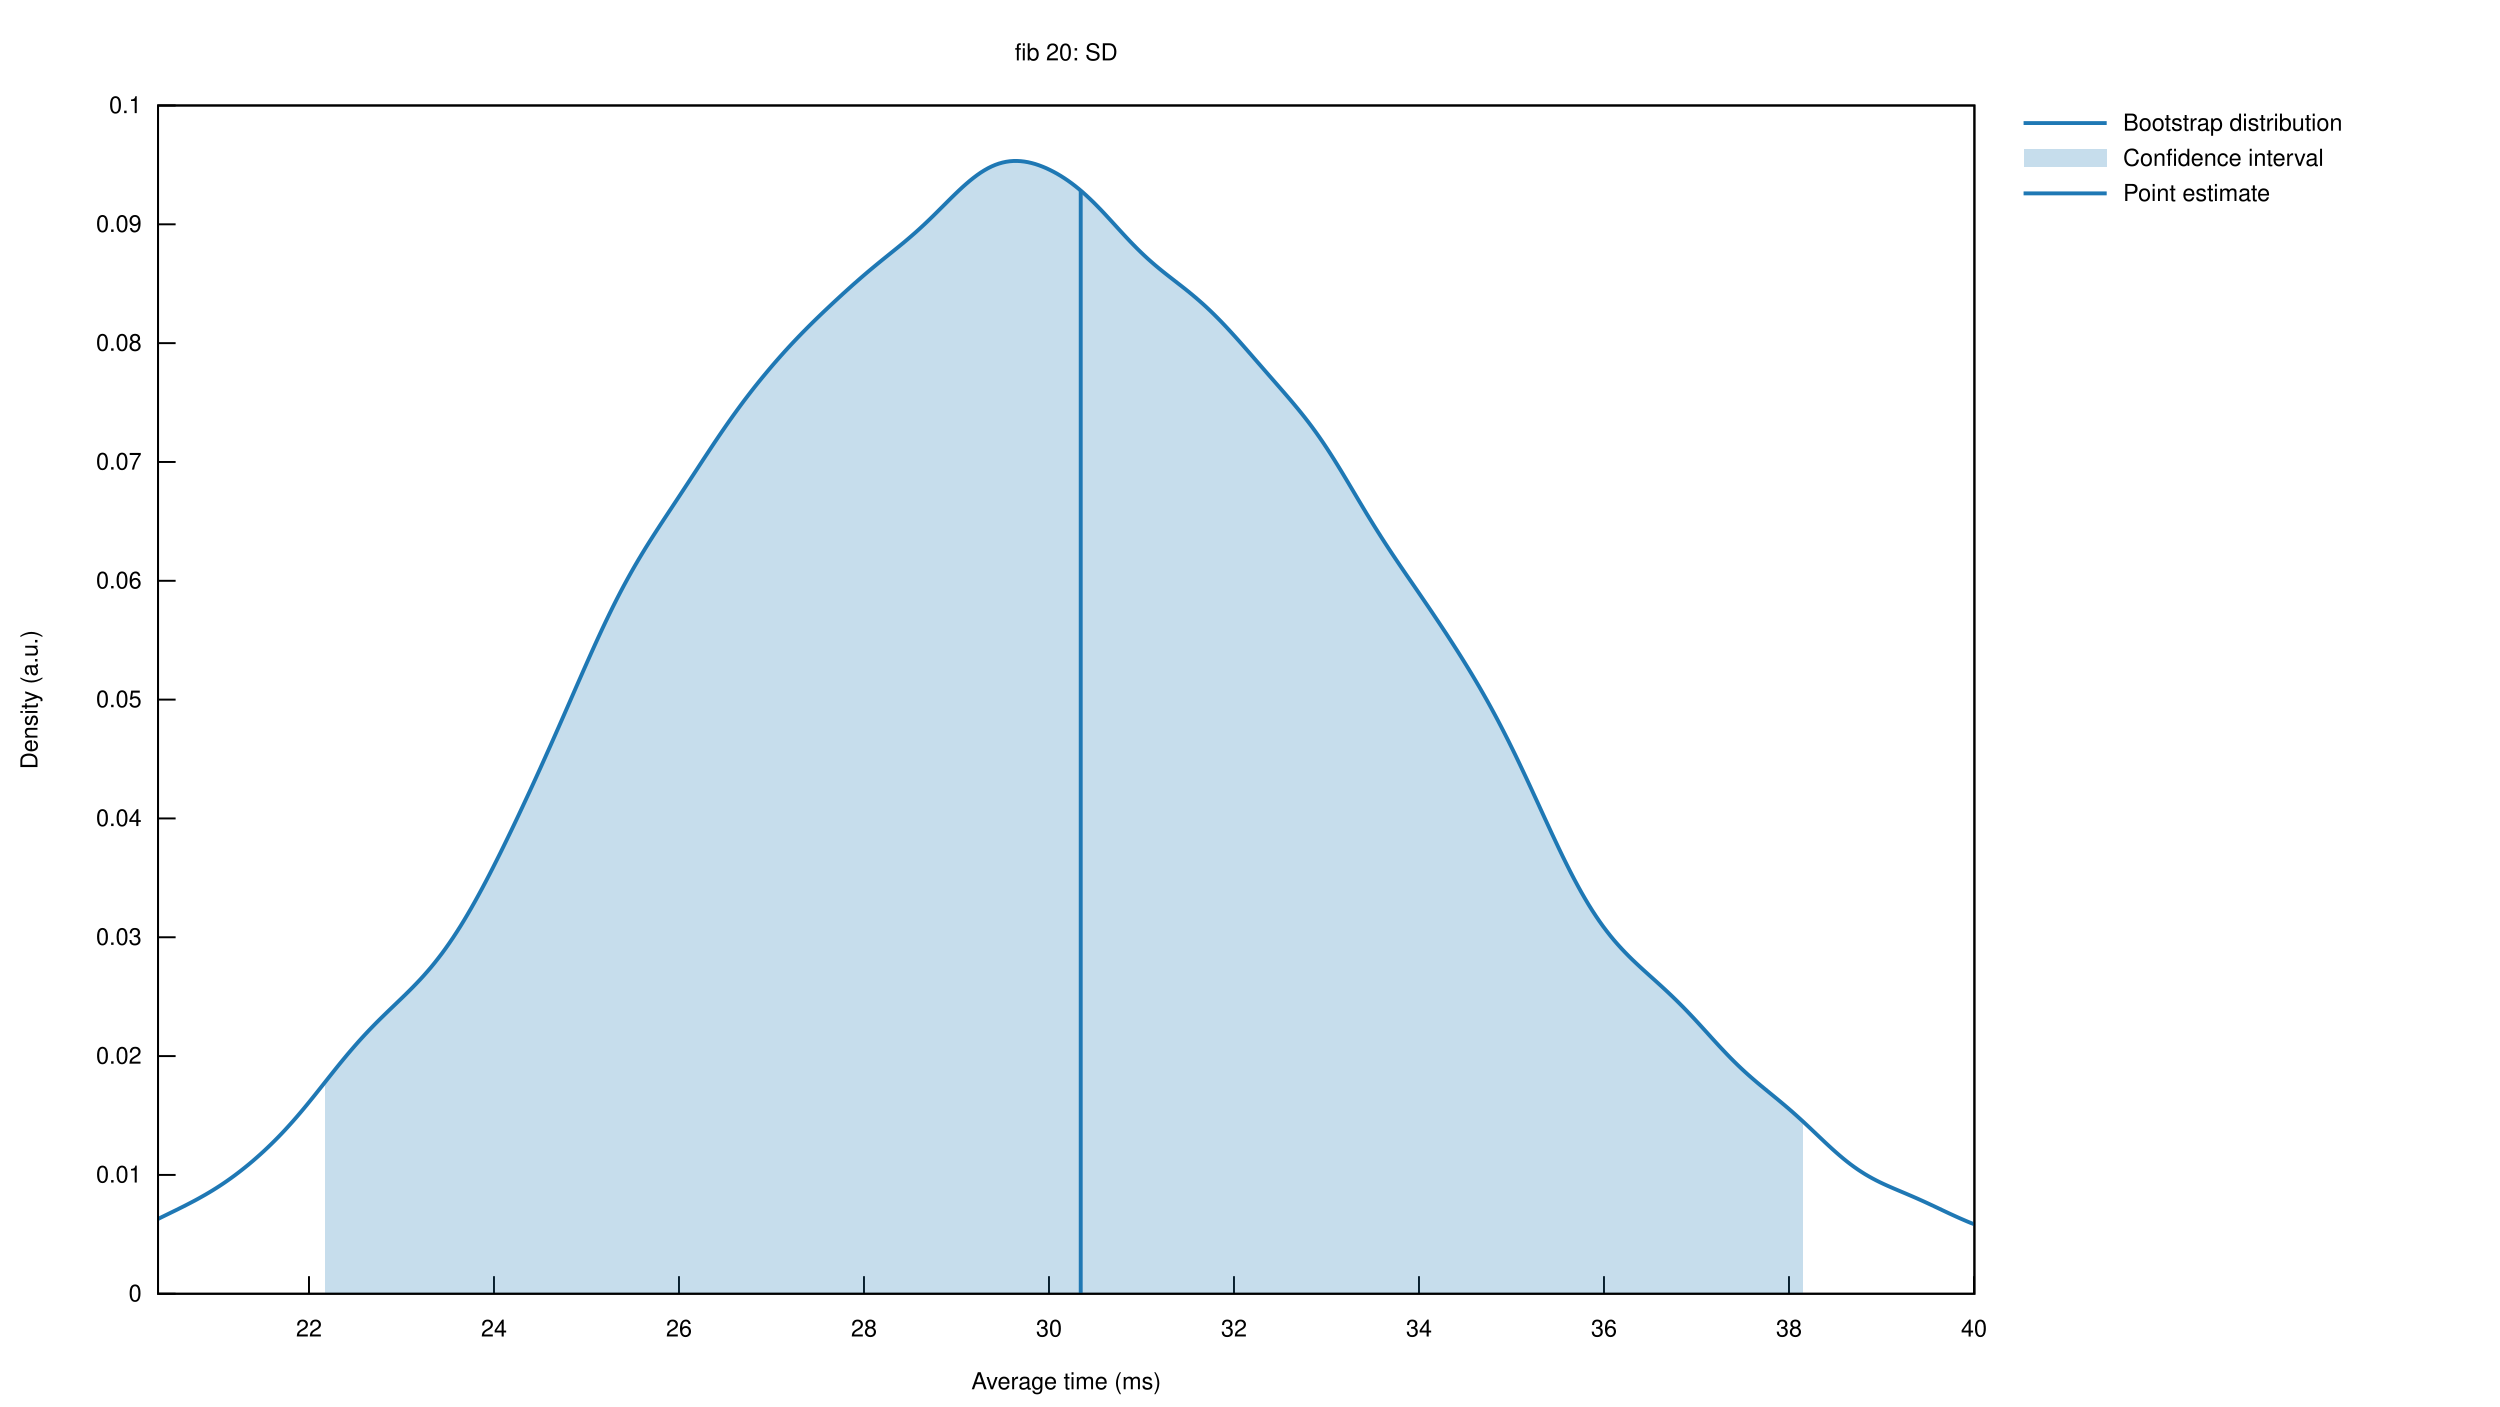
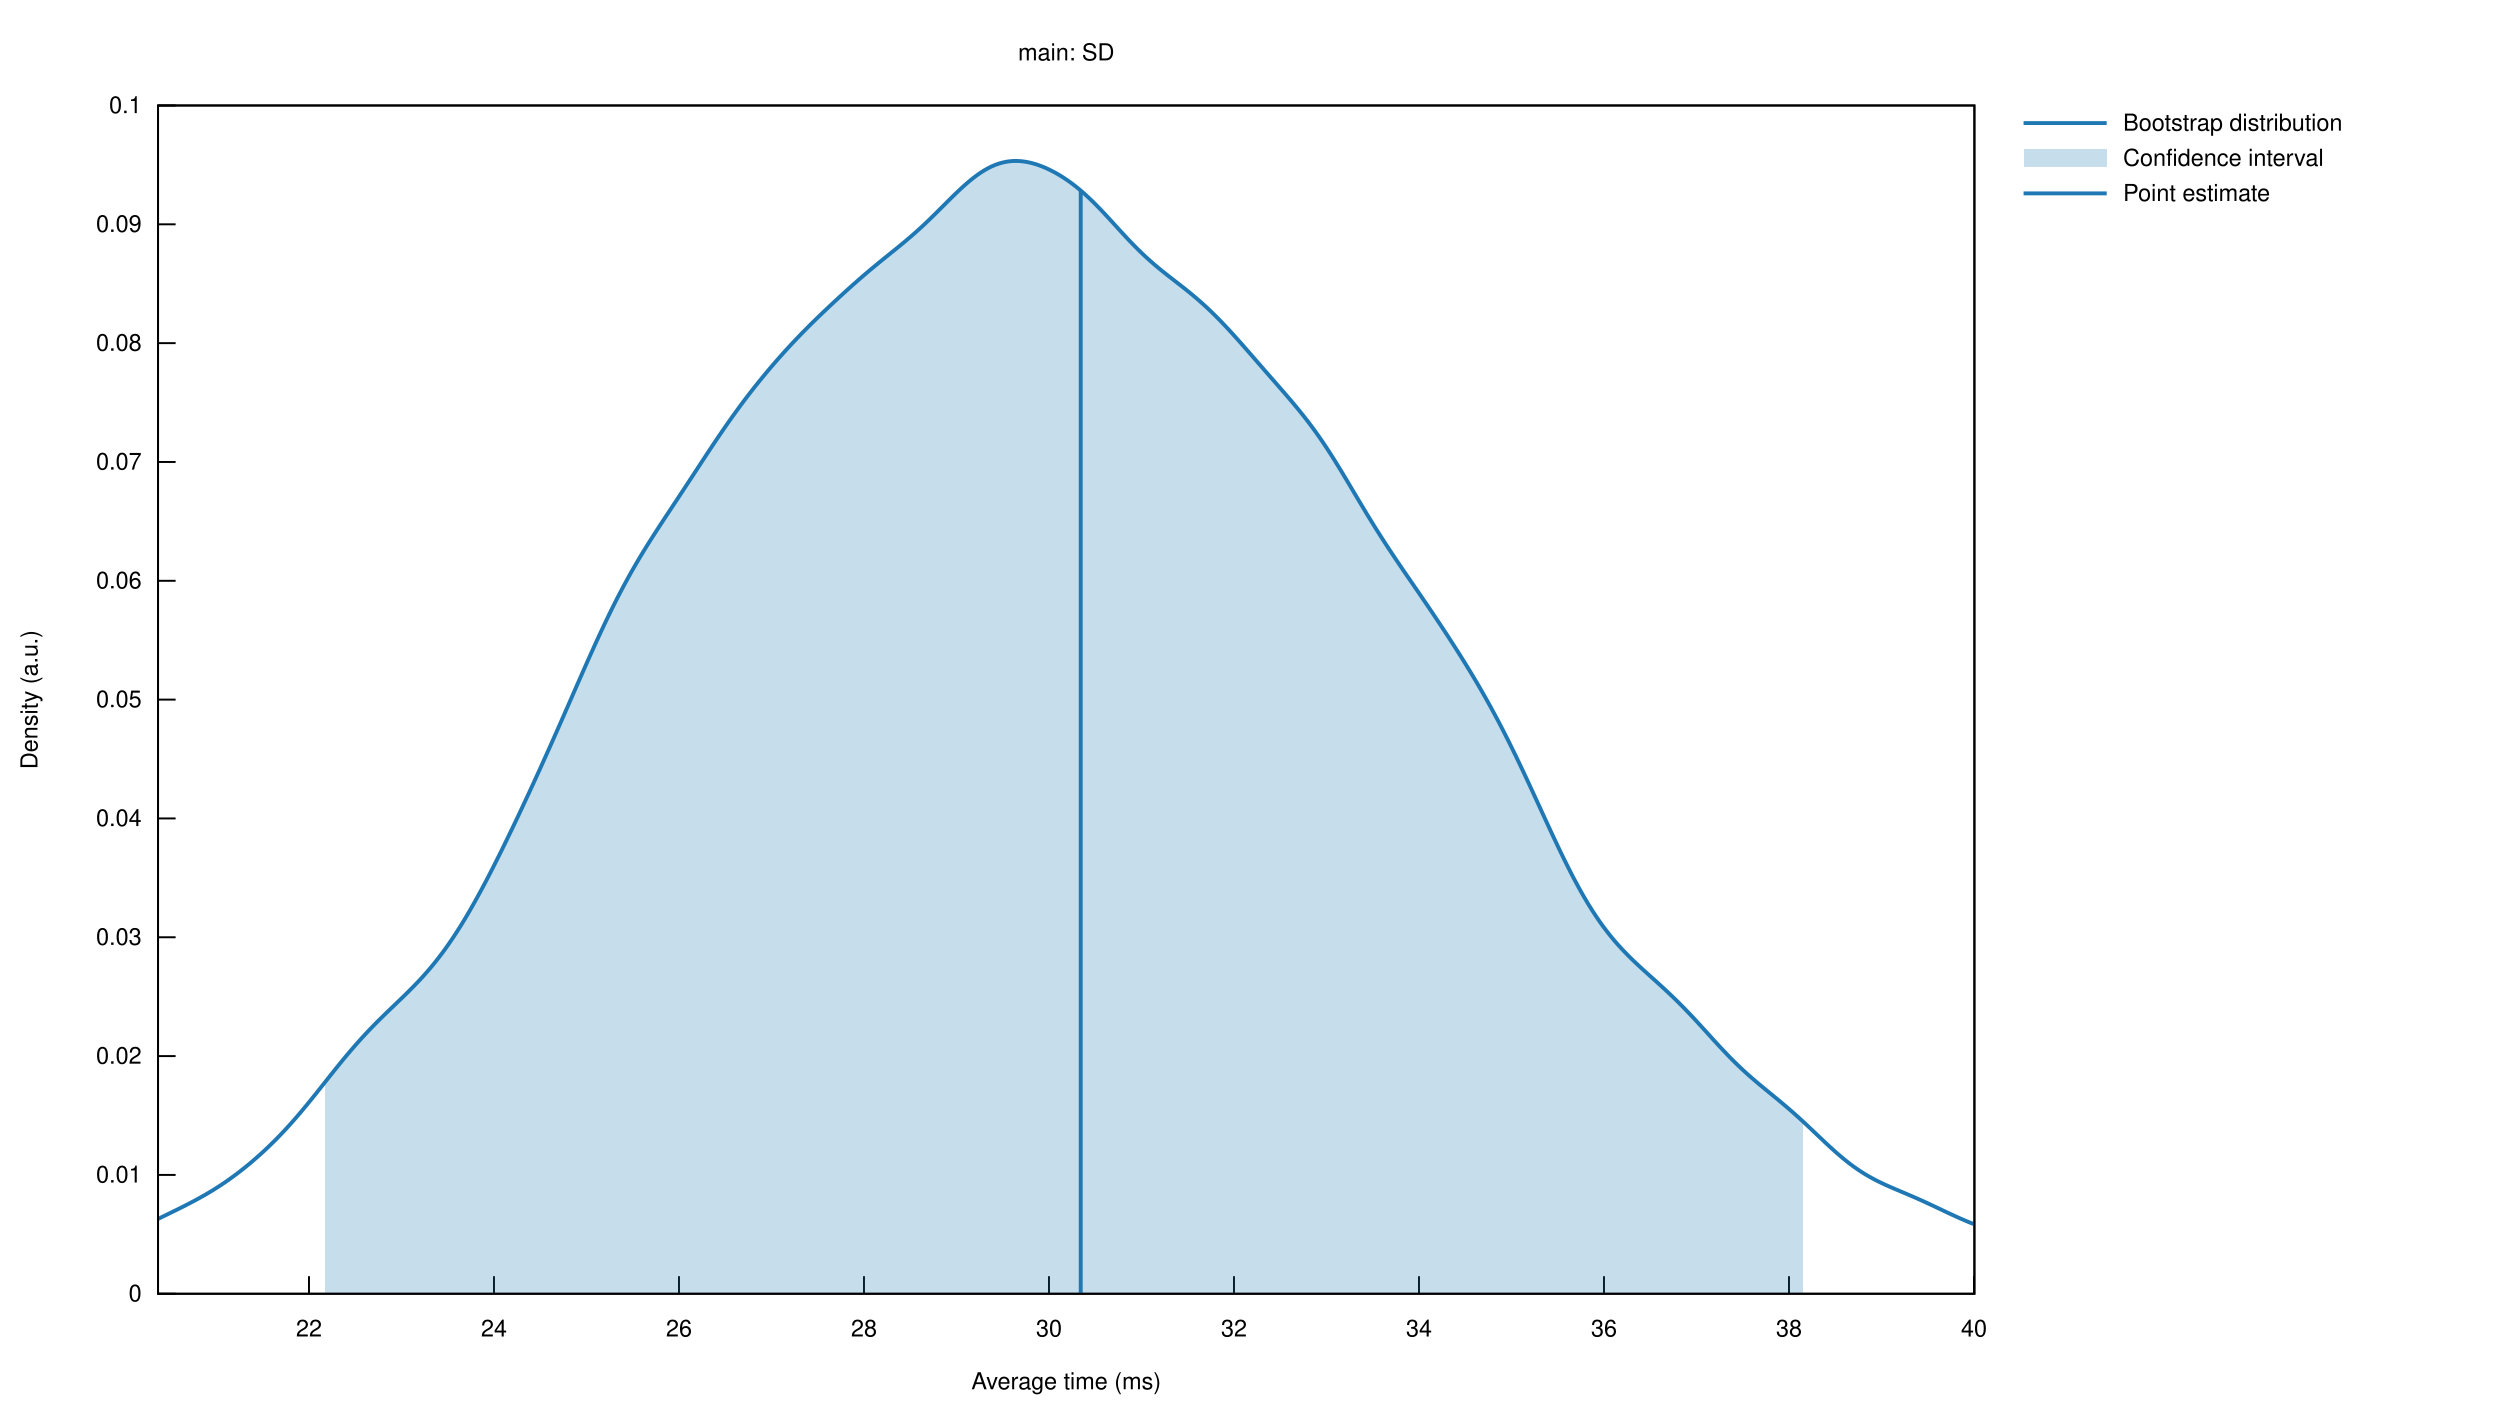
<svg xmlns="http://www.w3.org/2000/svg" xmlns:xlink="http://www.w3.org/1999/xlink" viewBox="0 0 1280 720">
  <g id="gnuplot_canvas">
    <rect x="0" y="0" width="1280" height="720" fill="none" />
    <defs>
      <circle id="gpDot" r="0.5" stroke-width="0.5" stroke="currentColor" />
      <path id="gpPt0" stroke-width="0.222" stroke="currentColor" d="M-1,0 h2 M0,-1 v2" />
      <path id="gpPt1" stroke-width="0.222" stroke="currentColor" d="M-1,-1 L1,1 M1,-1 L-1,1" />
      <path id="gpPt2" stroke-width="0.222" stroke="currentColor" d="M-1,0 L1,0 M0,-1 L0,1 M-1,-1 L1,1 M-1,1 L1,-1" />
      <rect id="gpPt3" stroke-width="0.222" stroke="currentColor" x="-1" y="-1" width="2" height="2" />
      <rect id="gpPt4" stroke-width="0.222" stroke="currentColor" fill="currentColor" x="-1" y="-1" width="2" height="2" />
      <circle id="gpPt5" stroke-width="0.222" stroke="currentColor" cx="0" cy="0" r="1" />
      <use xlink:href="#gpPt5" id="gpPt6" fill="currentColor" stroke="none" />
      <path id="gpPt7" stroke-width="0.222" stroke="currentColor" d="M0,-1.33 L-1.33,0.67 L1.33,0.67 z" />
      <use xlink:href="#gpPt7" id="gpPt8" fill="currentColor" stroke="none" />
      <use xlink:href="#gpPt7" id="gpPt9" stroke="currentColor" transform="rotate(180)" />
      <use xlink:href="#gpPt9" id="gpPt10" fill="currentColor" stroke="none" />
      <use xlink:href="#gpPt3" id="gpPt11" stroke="currentColor" transform="rotate(45)" />
      <use xlink:href="#gpPt11" id="gpPt12" fill="currentColor" stroke="none" />
      <path id="gpPt13" stroke-width="0.222" stroke="currentColor" d="M0,1.330 L1.265,0.411 L0.782,-1.067 L-0.782,-1.076 L-1.265,0.411 z" />
      <use xlink:href="#gpPt13" id="gpPt14" fill="currentColor" stroke="none" />
      <filter id="textbox" filterUnits="objectBoundingBox" x="0" y="0" height="1" width="1">
        <feFlood flood-color="white" flood-opacity="1" result="bgnd" />
        <feComposite in="SourceGraphic" in2="bgnd" operator="atop" />
      </filter>
      <filter id="greybox" filterUnits="objectBoundingBox" x="0" y="0" height="1" width="1">
        <feFlood flood-color="lightgrey" flood-opacity="1" result="grey" />
        <feComposite in="SourceGraphic" in2="grey" operator="atop" />
      </filter>
    </defs>
    <g fill="none" color="white" stroke="currentColor" stroke-width="1.00" stroke-linecap="butt" stroke-linejoin="miter">
</g>
    <g fill="none" color="black" stroke="currentColor" stroke-width="1.00" stroke-linecap="butt" stroke-linejoin="miter">
      <path stroke="black" d="M80.92,662.40 L89.92,662.40  " />
      <g transform="translate(72.53,666.30)" stroke="none" fill="black" font-family="Helvetica" font-size="12.00" text-anchor="end">
        <text>
          <tspan font-family="Helvetica"> 0</tspan>
        </text>
      </g>
    </g>
    <g fill="none" color="black" stroke="currentColor" stroke-width="1.00" stroke-linecap="butt" stroke-linejoin="miter">
      <path stroke="black" d="M80.92,601.56 L89.92,601.56  " />
      <g transform="translate(72.53,605.46)" stroke="none" fill="black" font-family="Helvetica" font-size="12.00" text-anchor="end">
        <text>
          <tspan font-family="Helvetica"> 0.01</tspan>
        </text>
      </g>
    </g>
    <g fill="none" color="black" stroke="currentColor" stroke-width="1.00" stroke-linecap="butt" stroke-linejoin="miter">
      <path stroke="black" d="M80.92,540.72 L89.92,540.72  " />
      <g transform="translate(72.53,544.62)" stroke="none" fill="black" font-family="Helvetica" font-size="12.00" text-anchor="end">
        <text>
          <tspan font-family="Helvetica"> 0.02</tspan>
        </text>
      </g>
    </g>
    <g fill="none" color="black" stroke="currentColor" stroke-width="1.00" stroke-linecap="butt" stroke-linejoin="miter">
      <path stroke="black" d="M80.92,479.88 L89.92,479.88  " />
      <g transform="translate(72.53,483.78)" stroke="none" fill="black" font-family="Helvetica" font-size="12.00" text-anchor="end">
        <text>
          <tspan font-family="Helvetica"> 0.03</tspan>
        </text>
      </g>
    </g>
    <g fill="none" color="black" stroke="currentColor" stroke-width="1.00" stroke-linecap="butt" stroke-linejoin="miter">
      <path stroke="black" d="M80.92,419.04 L89.92,419.04  " />
      <g transform="translate(72.53,422.94)" stroke="none" fill="black" font-family="Helvetica" font-size="12.00" text-anchor="end">
        <text>
          <tspan font-family="Helvetica"> 0.04</tspan>
        </text>
      </g>
    </g>
    <g fill="none" color="black" stroke="currentColor" stroke-width="1.00" stroke-linecap="butt" stroke-linejoin="miter">
      <path stroke="black" d="M80.92,358.20 L89.92,358.20  " />
      <g transform="translate(72.53,362.10)" stroke="none" fill="black" font-family="Helvetica" font-size="12.00" text-anchor="end">
        <text>
          <tspan font-family="Helvetica"> 0.05</tspan>
        </text>
      </g>
    </g>
    <g fill="none" color="black" stroke="currentColor" stroke-width="1.00" stroke-linecap="butt" stroke-linejoin="miter">
      <path stroke="black" d="M80.92,297.37 L89.92,297.37  " />
      <g transform="translate(72.53,301.27)" stroke="none" fill="black" font-family="Helvetica" font-size="12.00" text-anchor="end">
        <text>
          <tspan font-family="Helvetica"> 0.06</tspan>
        </text>
      </g>
    </g>
    <g fill="none" color="black" stroke="currentColor" stroke-width="1.00" stroke-linecap="butt" stroke-linejoin="miter">
      <path stroke="black" d="M80.92,236.53 L89.92,236.53  " />
      <g transform="translate(72.53,240.43)" stroke="none" fill="black" font-family="Helvetica" font-size="12.00" text-anchor="end">
        <text>
          <tspan font-family="Helvetica"> 0.07</tspan>
        </text>
      </g>
    </g>
    <g fill="none" color="black" stroke="currentColor" stroke-width="1.00" stroke-linecap="butt" stroke-linejoin="miter">
      <path stroke="black" d="M80.92,175.69 L89.92,175.69  " />
      <g transform="translate(72.53,179.59)" stroke="none" fill="black" font-family="Helvetica" font-size="12.00" text-anchor="end">
        <text>
          <tspan font-family="Helvetica"> 0.08</tspan>
        </text>
      </g>
    </g>
    <g fill="none" color="black" stroke="currentColor" stroke-width="1.00" stroke-linecap="butt" stroke-linejoin="miter">
      <path stroke="black" d="M80.92,114.85 L89.92,114.85  " />
      <g transform="translate(72.53,118.75)" stroke="none" fill="black" font-family="Helvetica" font-size="12.00" text-anchor="end">
        <text>
          <tspan font-family="Helvetica"> 0.09</tspan>
        </text>
      </g>
    </g>
    <g fill="none" color="black" stroke="currentColor" stroke-width="1.00" stroke-linecap="butt" stroke-linejoin="miter">
      <path stroke="black" d="M80.92,54.01 L89.92,54.01  " />
      <g transform="translate(72.53,57.91)" stroke="none" fill="black" font-family="Helvetica" font-size="12.00" text-anchor="end">
        <text>
          <tspan font-family="Helvetica"> 0.1</tspan>
        </text>
      </g>
    </g>
    <g fill="none" color="black" stroke="currentColor" stroke-width="1.00" stroke-linecap="butt" stroke-linejoin="miter">
      <path stroke="black" d="M158.20,662.40 L158.20,653.40  " />
      <g transform="translate(158.20,684.30)" stroke="none" fill="black" font-family="Helvetica" font-size="12.00" text-anchor="middle">
        <text>
          <tspan font-family="Helvetica"> 22</tspan>
        </text>
      </g>
    </g>
    <g fill="none" color="black" stroke="currentColor" stroke-width="1.00" stroke-linecap="butt" stroke-linejoin="miter">
      <path stroke="black" d="M252.92,662.40 L252.92,653.40  " />
      <g transform="translate(252.92,684.30)" stroke="none" fill="black" font-family="Helvetica" font-size="12.00" text-anchor="middle">
        <text>
          <tspan font-family="Helvetica"> 24</tspan>
        </text>
      </g>
    </g>
    <g fill="none" color="black" stroke="currentColor" stroke-width="1.00" stroke-linecap="butt" stroke-linejoin="miter">
      <path stroke="black" d="M347.64,662.40 L347.64,653.40  " />
      <g transform="translate(347.64,684.30)" stroke="none" fill="black" font-family="Helvetica" font-size="12.00" text-anchor="middle">
        <text>
          <tspan font-family="Helvetica"> 26</tspan>
        </text>
      </g>
    </g>
    <g fill="none" color="black" stroke="currentColor" stroke-width="1.00" stroke-linecap="butt" stroke-linejoin="miter">
      <path stroke="black" d="M442.36,662.40 L442.36,653.40  " />
      <g transform="translate(442.36,684.30)" stroke="none" fill="black" font-family="Helvetica" font-size="12.00" text-anchor="middle">
        <text>
          <tspan font-family="Helvetica"> 28</tspan>
        </text>
      </g>
    </g>
    <g fill="none" color="black" stroke="currentColor" stroke-width="1.00" stroke-linecap="butt" stroke-linejoin="miter">
      <path stroke="black" d="M537.08,662.40 L537.08,653.40  " />
      <g transform="translate(537.08,684.30)" stroke="none" fill="black" font-family="Helvetica" font-size="12.00" text-anchor="middle">
        <text>
          <tspan font-family="Helvetica"> 30</tspan>
        </text>
      </g>
    </g>
    <g fill="none" color="black" stroke="currentColor" stroke-width="1.00" stroke-linecap="butt" stroke-linejoin="miter">
      <path stroke="black" d="M631.80,662.40 L631.80,653.40  " />
      <g transform="translate(631.80,684.30)" stroke="none" fill="black" font-family="Helvetica" font-size="12.00" text-anchor="middle">
        <text>
          <tspan font-family="Helvetica"> 32</tspan>
        </text>
      </g>
    </g>
    <g fill="none" color="black" stroke="currentColor" stroke-width="1.00" stroke-linecap="butt" stroke-linejoin="miter">
      <path stroke="black" d="M726.52,662.40 L726.52,653.40  " />
      <g transform="translate(726.52,684.30)" stroke="none" fill="black" font-family="Helvetica" font-size="12.00" text-anchor="middle">
        <text>
          <tspan font-family="Helvetica"> 34</tspan>
        </text>
      </g>
    </g>
    <g fill="none" color="black" stroke="currentColor" stroke-width="1.00" stroke-linecap="butt" stroke-linejoin="miter">
      <path stroke="black" d="M821.24,662.40 L821.24,653.40  " />
      <g transform="translate(821.24,684.30)" stroke="none" fill="black" font-family="Helvetica" font-size="12.00" text-anchor="middle">
        <text>
          <tspan font-family="Helvetica"> 36</tspan>
        </text>
      </g>
    </g>
    <g fill="none" color="black" stroke="currentColor" stroke-width="1.00" stroke-linecap="butt" stroke-linejoin="miter">
      <path stroke="black" d="M915.96,662.40 L915.96,653.40  " />
      <g transform="translate(915.96,684.30)" stroke="none" fill="black" font-family="Helvetica" font-size="12.00" text-anchor="middle">
        <text>
          <tspan font-family="Helvetica"> 38</tspan>
        </text>
      </g>
    </g>
    <g fill="none" color="black" stroke="currentColor" stroke-width="1.00" stroke-linecap="butt" stroke-linejoin="miter">
      <path stroke="black" d="M1010.68,662.40 L1010.68,653.40  " />
      <g transform="translate(1010.68,684.30)" stroke="none" fill="black" font-family="Helvetica" font-size="12.00" text-anchor="middle">
        <text>
          <tspan font-family="Helvetica"> 40</tspan>
        </text>
      </g>
    </g>
    <g fill="none" color="black" stroke="currentColor" stroke-width="1.00" stroke-linecap="butt" stroke-linejoin="miter">
</g>
    <g fill="none" color="black" stroke="currentColor" stroke-width="1.00" stroke-linecap="butt" stroke-linejoin="miter">
      <path stroke="black" d="M80.92,54.01 L80.92,662.40 L1010.90,662.40 L1010.90,54.01 L80.92,54.01 Z  " />
    </g>
    <g fill="none" color="black" stroke="currentColor" stroke-width="1.00" stroke-linecap="butt" stroke-linejoin="miter">
      <g transform="translate(19.18,358.21) rotate(270)" stroke="none" fill="black" font-family="Helvetica" font-size="12.00" text-anchor="middle">
        <text>
          <tspan font-family="Helvetica">Density (a.u.)</tspan>
        </text>
      </g>
    </g>
    <g fill="none" color="black" stroke="currentColor" stroke-width="1.00" stroke-linecap="butt" stroke-linejoin="miter">
      <g transform="translate(545.91,711.30)" stroke="none" fill="black" font-family="Helvetica" font-size="12.00" text-anchor="middle">
        <text>
          <tspan font-family="Helvetica">Average time (ms)</tspan>
        </text>
      </g>
    </g>
    <g fill="none" color="black" stroke="currentColor" stroke-width="1.00" stroke-linecap="butt" stroke-linejoin="miter">
</g>
    <g id="gnuplot_plot_1">
      <g fill="none" color="white" stroke="currentColor" stroke-width="2.00" stroke-linecap="butt" stroke-linejoin="miter">
</g>
      <g fill="none" color="black" stroke="currentColor" stroke-width="2.00" stroke-linecap="butt" stroke-linejoin="miter">
        <g transform="translate(1087.02,66.91)" stroke="none" fill="black" font-family="Helvetica" font-size="12.00" text-anchor="start">
          <text>
            <tspan font-family="Helvetica">Bootstrap distribution</tspan>
          </text>
        </g>
      </g>
      <g fill="none" color="black" stroke="currentColor" stroke-width="2.00" stroke-linecap="butt" stroke-linejoin="miter">
        <path stroke="rgb( 31, 120, 180)" d="M1036.07,63.01 L1078.63,63.01 M80.92,624.10 L82.78,623.18 L84.65,622.27 L86.51,621.36 L88.37,620.45 L90.24,619.54   L92.10,618.61 L93.97,617.68 L95.83,616.73 L97.69,615.76 L99.56,614.78 L101.42,613.77 L103.28,612.73 L105.15,611.67   L107.01,610.58 L108.88,609.45 L110.74,608.29 L112.60,607.09 L114.47,605.85 L116.33,604.57 L118.19,603.25 L120.06,601.89   L121.92,600.48 L123.78,599.04 L125.65,597.55 L127.51,596.03 L129.38,594.46 L131.24,592.84 L133.10,591.19 L134.97,589.49   L136.83,587.74 L138.69,585.95 L140.56,584.11 L142.42,582.23 L144.29,580.29 L146.15,578.31 L148.01,576.27 L149.88,574.19   L151.74,572.06 L153.60,569.89 L155.47,567.67 L157.33,565.42 L159.19,563.13 L161.06,560.82 L162.92,558.48 L164.79,556.13   L166.65,553.78 L168.51,551.43 L170.38,549.09 L172.24,546.76 L174.10,544.46 L175.97,542.19 L177.83,539.95 L179.70,537.75   L181.56,535.60 L183.42,533.49 L185.29,531.42 L187.15,529.40 L189.01,527.43 L190.88,525.50 L192.74,523.60 L194.60,521.75   L196.47,519.92 L198.33,518.11 L200.20,516.31 L202.06,514.53 L203.92,512.74 L205.79,510.95 L207.65,509.14 L209.51,507.30   L211.38,505.42 L213.24,503.50 L215.11,501.53 L216.97,499.49 L218.83,497.38 L220.70,495.20 L222.56,492.93 L224.42,490.57   L226.29,488.13 L228.15,485.58 L230.01,482.94 L231.88,480.20 L233.74,477.36 L235.61,474.43 L237.47,471.40 L239.33,468.28   L241.20,465.07 L243.06,461.78 L244.92,458.41 L246.79,454.97 L248.65,451.46 L250.52,447.88 L252.38,444.25 L254.24,440.56   L256.11,436.83 L257.97,433.04 L259.83,429.22 L261.70,425.36 L263.56,421.47 L265.43,417.54 L267.29,413.58 L269.15,409.59   L271.02,405.58 L272.88,401.54 L274.74,397.47 L276.61,393.37 L278.47,389.24 L280.33,385.09 L282.20,380.92 L284.06,376.72   L285.93,372.50 L287.79,368.27 L289.65,364.02 L291.52,359.76 L293.38,355.49 L295.24,351.23 L297.11,346.98 L298.97,342.75   L300.84,338.54 L302.70,334.37 L304.56,330.24 L306.43,326.16 L308.29,322.15 L310.15,318.21 L312.02,314.34 L313.88,310.55   L315.74,306.85 L317.61,303.24 L319.47,299.72 L321.34,296.29 L323.20,292.95 L325.06,289.69 L326.93,286.51 L328.79,283.41   L330.65,280.37 L332.52,277.39 L334.38,274.46 L336.25,271.56 L338.11,268.70 L339.97,265.86 L341.84,263.03 L343.70,260.22   L345.56,257.40 L347.43,254.58 L349.29,251.75 L351.15,248.92 L353.02,246.08 L354.88,243.24 L356.75,240.39 L358.61,237.54   L360.47,234.70 L362.34,231.87 L364.20,229.05 L366.06,226.26 L367.93,223.49 L369.79,220.76 L371.66,218.05 L373.52,215.39   L375.38,212.77 L377.25,210.19 L379.11,207.65 L380.97,205.15 L382.84,202.70 L384.70,200.29 L386.56,197.92 L388.43,195.59   L390.29,193.30 L392.16,191.05 L394.02,188.83 L395.88,186.65 L397.75,184.50 L399.61,182.39 L401.47,180.31 L403.34,178.26   L405.20,176.25 L407.07,174.27 L408.93,172.32 L410.79,170.40 L412.66,168.51 L414.52,166.64 L416.38,164.80 L418.25,162.98   L420.11,161.18 L421.97,159.40 L423.84,157.64 L425.70,155.89 L427.57,154.15 L429.43,152.43 L431.29,150.71 L433.16,149.02   L435.02,147.34 L436.88,145.67 L438.75,144.03 L440.61,142.40 L442.48,140.79 L444.34,139.20 L446.20,137.64 L448.07,136.09   L449.93,134.56 L451.79,133.04 L453.66,131.53 L455.52,130.03 L457.38,128.53 L459.25,127.02 L461.11,125.50 L462.98,123.96   L464.84,122.39 L466.70,120.79 L468.57,119.16 L470.43,117.49 L472.29,115.78 L474.16,114.03 L476.02,112.25 L477.89,110.43   L479.75,108.59 L481.61,106.73 L483.48,104.87 L485.34,103.01 L487.20,101.16 L489.07,99.34 L490.93,97.56 L492.79,95.83   L494.66,94.17 L496.52,92.58 L498.39,91.08 L500.25,89.68 L502.11,88.38 L503.98,87.21 L505.84,86.15 L507.70,85.22   L509.57,84.42 L511.43,83.76 L513.30,83.23 L515.16,82.83 L517.02,82.56 L518.89,82.42 L520.75,82.41 L522.61,82.51   L524.48,82.73 L526.34,83.05 L528.20,83.48 L530.07,84.00 L531.93,84.62 L533.80,85.33 L535.66,86.11 L537.52,86.99   L539.39,87.94 L541.25,88.96 L543.11,90.07 L544.98,91.26 L546.84,92.52 L548.71,93.87 L550.57,95.30 L552.43,96.80   L554.30,98.39 L556.16,100.06 L558.02,101.80 L559.89,103.60 L561.75,105.48 L563.62,107.40 L565.48,109.37 L567.34,111.38   L569.21,113.41 L571.07,115.45 L572.93,117.49 L574.80,119.52 L576.66,121.53 L578.52,123.50 L580.39,125.43 L582.25,127.31   L584.12,129.14 L585.98,130.91 L587.84,132.63 L589.71,134.28 L591.57,135.89 L593.43,137.44 L595.30,138.96 L597.16,140.44   L599.03,141.90 L600.89,143.35 L602.75,144.80 L604.62,146.25 L606.48,147.71 L608.34,149.20 L610.21,150.73 L612.07,152.29   L613.93,153.89 L615.80,155.54 L617.66,157.24 L619.53,159.00 L621.39,160.80 L623.25,162.66 L625.12,164.56 L626.98,166.51   L628.84,168.50 L630.71,170.53 L632.57,172.58 L634.44,174.67 L636.30,176.77 L638.16,178.90 L640.03,181.03 L641.89,183.17   L643.75,185.31 L645.62,187.45 L647.48,189.59 L649.34,191.72 L651.21,193.85 L653.07,195.98 L654.94,198.12 L656.80,200.26   L658.66,202.41 L660.53,204.58 L662.39,206.79 L664.25,209.03 L666.12,211.32 L667.98,213.66 L669.85,216.07 L671.71,218.54   L673.57,221.09 L675.44,223.72 L677.30,226.43 L679.16,229.22 L681.03,232.09 L682.89,235.02 L684.75,238.01 L686.62,241.06   L688.48,244.15 L690.35,247.27 L692.21,250.40 L694.07,253.54 L695.94,256.68 L697.80,259.79 L699.66,262.89 L701.53,265.94   L703.39,268.96 L705.26,271.94 L707.12,274.87 L708.98,277.76 L710.85,280.62 L712.71,283.43 L714.57,286.21 L716.44,288.97   L718.30,291.71 L720.16,294.43 L722.03,297.14 L723.89,299.85 L725.76,302.57 L727.62,305.29 L729.48,308.02 L731.35,310.76   L733.21,313.52 L735.07,316.30 L736.94,319.09 L738.80,321.91 L740.67,324.74 L742.53,327.61 L744.39,330.50 L746.26,333.42   L748.12,336.37 L749.98,339.36 L751.85,342.39 L753.71,345.46 L755.57,348.59 L757.44,351.76 L759.30,355.00 L761.17,358.29   L763.03,361.65 L764.89,365.08 L766.76,368.57 L768.62,372.13 L770.48,375.76 L772.35,379.45 L774.21,383.22 L776.08,387.04   L777.94,390.92 L779.80,394.85 L781.67,398.82 L783.53,402.83 L785.39,406.87 L787.26,410.92 L789.12,414.99 L790.98,419.05   L792.85,423.09 L794.71,427.11 L796.58,431.08 L798.44,435.01 L800.30,438.87 L802.17,442.65 L804.03,446.34 L805.89,449.93   L807.76,453.41 L809.62,456.78 L811.49,460.03 L813.35,463.15 L815.21,466.13 L817.08,468.99 L818.94,471.72 L820.80,474.32   L822.67,476.79 L824.53,479.15 L826.39,481.40 L828.26,483.54 L830.12,485.59 L831.99,487.56 L833.85,489.46 L835.71,491.29   L837.58,493.07 L839.44,494.81 L841.30,496.52 L843.17,498.21 L845.03,499.89 L846.90,501.56 L848.76,503.24 L850.62,504.93   L852.49,506.65 L854.35,508.39 L856.21,510.16 L858.08,511.97 L859.94,513.81 L861.81,515.69 L863.67,517.61 L865.53,519.56   L867.40,521.54 L869.26,523.56 L871.12,525.59 L872.99,527.64 L874.85,529.69 L876.71,531.74 L878.58,533.78 L880.44,535.80   L882.31,537.79 L884.17,539.75 L886.03,541.67 L887.90,543.54 L889.76,545.36 L891.62,547.13 L893.49,548.86 L895.35,550.54   L897.22,552.17 L899.08,553.77 L900.94,555.34 L902.81,556.88 L904.67,558.41 L906.53,559.93 L908.40,561.46 L910.26,562.99   L912.12,564.54 L913.99,566.11 L915.85,567.70 L917.72,569.32 L919.58,570.98 L921.44,572.66 L923.31,574.37 L925.17,576.11   L927.03,577.86 L928.90,579.63 L930.76,581.40 L932.63,583.17 L934.49,584.93 L936.35,586.66 L938.22,588.37 L940.08,590.03   L941.94,591.65 L943.81,593.22 L945.67,594.72 L947.53,596.16 L949.40,597.53 L951.26,598.83 L953.13,600.06 L954.99,601.23   L956.85,602.32 L958.72,603.36 L960.58,604.34 L962.44,605.27 L964.31,606.16 L966.17,607.01 L968.04,607.83 L969.90,608.64   L971.76,609.43 L973.63,610.22 L975.49,611.00 L977.35,611.80 L979.22,612.60 L981.08,613.41 L982.94,614.24 L984.81,615.08   L986.67,615.94 L988.54,616.81 L990.40,617.68 L992.26,618.56 L994.13,619.45 L995.99,620.33 L997.85,621.21 L999.72,622.07   L1001.58,622.92 L1003.45,623.76 L1005.31,624.57 L1007.17,625.37 L1009.04,626.14 L1010.90,626.89  " />
      </g>
    </g>
    <g id="gnuplot_plot_2">
      <g fill="none" color="white" stroke="rgb( 31, 120, 180)" stroke-width="1.00" stroke-linecap="butt" stroke-linejoin="miter">
</g>
      <g fill="none" color="black" stroke="currentColor" stroke-width="1.00" stroke-linecap="butt" stroke-linejoin="miter">
        <g transform="translate(1087.02,84.91)" stroke="none" fill="black" font-family="Helvetica" font-size="12.00" text-anchor="start">
          <text>
            <tspan font-family="Helvetica">Confidence interval</tspan>
          </text>
        </g>
      </g>
      <g fill="none" color="black" stroke="currentColor" stroke-width="1.00" stroke-linecap="butt" stroke-linejoin="miter">
        <g stroke="none" shape-rendering="crispEdges">
          <polygon fill="rgb( 31, 120, 180)" fill-opacity="0.25" points="1036.07,85.51 1078.63,85.51 1078.63,76.51 1036.07,76.51 " />
          <polygon fill="rgb( 31, 120, 180)" fill-opacity="0.25" points="166.65,553.78 168.51,551.43 170.38,549.09 172.24,546.76 174.10,544.46 175.97,542.19 177.83,539.95 179.70,537.75 181.56,535.60 183.42,533.49 185.29,531.42 187.15,529.40 189.01,527.43 190.88,525.50 192.74,523.60 194.60,521.75 196.47,519.92 198.33,518.11 200.20,516.31 202.06,514.53 203.92,512.74 205.79,510.95 207.65,509.14 209.51,507.30 211.38,505.42 213.24,503.50 215.11,501.53 216.97,499.49 218.83,497.38 220.70,495.20 222.56,492.93 224.42,490.57 226.29,488.13 228.15,485.58 230.01,482.94 231.88,480.20 233.74,477.36 235.61,474.43 237.47,471.40 239.33,468.28 241.20,465.07 243.06,461.78 244.92,458.41 246.79,454.97 248.65,451.46 250.52,447.88 252.38,444.25 254.24,440.56 256.11,436.83 257.97,433.04 259.83,429.22 261.70,425.36 263.56,421.47 265.43,417.54 267.29,413.58 269.15,409.59 271.02,405.58 272.88,401.54 274.74,397.47 276.61,393.37 278.47,389.24 280.33,385.09 282.20,380.92 284.06,376.72 285.93,372.50 287.79,368.27 289.65,364.02 291.52,359.76 293.38,355.49 295.24,351.23 297.11,346.98 298.97,342.75 300.84,338.54 302.70,334.37 304.56,330.24 306.43,326.16 308.29,322.15 310.15,318.21 312.02,314.34 313.88,310.55 315.74,306.85 317.61,303.24 319.47,299.72 321.34,296.29 323.20,292.95 325.06,289.69 326.93,286.51 328.79,283.41 330.65,280.37 332.52,277.39 334.38,274.46 336.25,271.56 338.11,268.70 339.97,265.86 341.84,263.03 343.70,260.22 345.56,257.40 347.43,254.58 349.29,251.75 351.15,248.92 353.02,246.08 354.88,243.24 356.75,240.39 358.61,237.54 360.47,234.70 362.34,231.87 364.20,229.05 366.06,226.26 367.93,223.49 369.79,220.76 371.66,218.05 373.52,215.39 375.38,212.77 377.25,210.19 379.11,207.65 380.97,205.15 382.84,202.70 384.70,200.29 386.56,197.92 388.43,195.59 390.29,193.30 392.16,191.05 394.02,188.83 395.88,186.65 397.75,184.50 399.61,182.39 401.47,180.31 403.34,178.26 405.20,176.25 407.07,174.27 408.93,172.32 410.79,170.40 412.66,168.51 414.52,166.64 416.38,164.80 418.25,162.98 420.11,161.18 421.97,159.40 423.84,157.64 425.70,155.89 427.57,154.15 429.43,152.43 431.29,150.71 433.16,149.02 435.02,147.34 436.88,145.67 438.75,144.03 440.61,142.40 442.48,140.79 444.34,139.20 446.20,137.64 448.07,136.09 449.93,134.56 451.79,133.04 453.66,131.53 455.52,130.03 457.38,128.53 459.25,127.02 461.11,125.50 462.98,123.96 464.84,122.39 466.70,120.79 468.57,119.16 470.43,117.49 472.29,115.78 474.16,114.03 476.02,112.25 477.89,110.43 479.75,108.59 481.61,106.73 483.48,104.87 485.34,103.01 487.20,101.16 489.07,99.34 490.93,97.56 492.79,95.83 494.66,94.17 496.52,92.58 498.39,91.08 500.25,89.68 502.11,88.38 503.98,87.21 505.84,86.15 507.70,85.22 509.57,84.42 511.43,83.76 513.30,83.23 515.16,82.83 517.02,82.56 518.89,82.42 520.75,82.41 522.61,82.51 524.48,82.73 526.34,83.05 528.20,83.48 530.07,84.00 531.93,84.62 533.80,85.33 535.66,86.11 537.52,86.99 539.39,87.94 541.25,88.96 543.11,90.07 544.98,91.26 546.84,92.52 548.71,93.87 550.57,95.30 552.43,96.80 554.30,98.39 556.16,100.06 558.02,101.80 559.89,103.60 561.75,105.48 563.62,107.40 565.48,109.37 567.34,111.38 569.21,113.41 571.07,115.45 572.93,117.49 574.80,119.52 576.66,121.53 578.52,123.50 580.39,125.43 582.25,127.31 584.12,129.14 585.98,130.91 587.84,132.63 589.71,134.28 591.57,135.89 593.43,137.44 595.30,138.96 597.16,140.44 599.03,141.90 600.89,143.35 602.75,144.80 604.62,146.25 606.48,147.71 608.34,149.20 610.21,150.73 612.07,152.29 613.93,153.89 615.80,155.54 617.66,157.24 619.53,159.00 621.39,160.80 623.25,162.66 625.12,164.56 626.98,166.51 628.84,168.50 630.71,170.53 632.57,172.58 634.44,174.67 636.30,176.77 638.16,178.90 640.03,181.03 641.89,183.17 643.75,185.31 645.62,187.45 647.48,189.59 649.34,191.72 651.21,193.85 653.07,195.98 654.94,198.12 656.80,200.26 658.66,202.41 660.53,204.58 662.39,206.79 664.25,209.03 666.12,211.32 667.98,213.66 669.85,216.07 671.71,218.54 673.57,221.09 675.44,223.72 677.30,226.43 679.16,229.22 681.03,232.09 682.89,235.02 684.75,238.01 686.62,241.06 688.48,244.15 690.35,247.27 692.21,250.40 694.07,253.54 695.94,256.68 697.80,259.79 699.66,262.89 701.53,265.94 703.39,268.96 705.26,271.94 707.12,274.87 708.98,277.76 710.85,280.62 712.71,283.43 714.57,286.21 716.44,288.97 718.30,291.71 720.16,294.43 722.03,297.14 723.89,299.85 725.76,302.57 727.62,305.29 729.48,308.02 731.35,310.76 733.21,313.52 735.07,316.30 736.94,319.09 738.80,321.91 740.67,324.74 742.53,327.61 744.39,330.50 746.26,333.42 748.12,336.37 749.98,339.36 751.85,342.39 753.71,345.46 755.57,348.59 757.44,351.76 759.30,355.00 761.17,358.29 763.03,361.65 764.89,365.08 766.76,368.57 768.62,372.13 770.48,375.76 772.35,379.45 774.21,383.22 776.08,387.04 777.94,390.92 779.80,394.85 781.67,398.82 783.53,402.83 785.39,406.87 787.26,410.92 789.12,414.99 790.98,419.05 792.85,423.09 794.71,427.11 796.58,431.08 798.44,435.01 800.30,438.87 802.17,442.65 804.03,446.34 805.89,449.93 807.76,453.41 809.62,456.78 811.49,460.03 813.35,463.15 815.21,466.13 817.08,468.99 818.94,471.72 820.80,474.32 822.67,476.79 824.53,479.15 826.39,481.40 828.26,483.54 830.12,485.59 831.99,487.56 833.85,489.46 835.71,491.29 837.58,493.07 839.44,494.81 841.30,496.52 843.17,498.21 845.03,499.89 846.90,501.56 848.76,503.24 850.62,504.93 852.49,506.65 854.35,508.39 856.21,510.16 858.08,511.97 859.94,513.81 861.81,515.69 863.67,517.61 865.53,519.56 867.40,521.54 869.26,523.56 871.12,525.59 872.99,527.64 874.85,529.69 876.71,531.74 878.58,533.78 880.44,535.80 882.31,537.79 884.17,539.75 886.03,541.67 887.90,543.54 889.76,545.36 891.62,547.13 893.49,548.86 895.35,550.54 897.22,552.17 899.08,553.77 900.94,555.34 902.81,556.88 904.67,558.41 906.53,559.93 908.40,561.46 910.26,562.99 912.12,564.54 913.99,566.11 915.85,567.70 917.72,569.32 919.58,570.98 921.44,572.66 923.31,574.37 923.31,662.40 921.44,662.40 919.58,662.40 917.72,662.40 915.85,662.40 913.99,662.40 912.12,662.40 910.26,662.40 908.40,662.40 906.53,662.40 904.67,662.40 902.81,662.40 900.94,662.40 899.08,662.40 897.22,662.40 895.35,662.40 893.49,662.40 891.62,662.40 889.76,662.40 887.90,662.40 886.03,662.40 884.17,662.40 882.31,662.40 880.44,662.40 878.58,662.40 876.71,662.40 874.85,662.40 872.99,662.40 871.12,662.40 869.26,662.40 867.40,662.40 865.53,662.40 863.67,662.40 861.81,662.40 859.94,662.40 858.08,662.40 856.21,662.40 854.35,662.40 852.49,662.40 850.62,662.40 848.76,662.40 846.90,662.40 845.03,662.40 843.17,662.40 841.30,662.40 839.44,662.40 837.58,662.40 835.71,662.40 833.85,662.40 831.99,662.40 830.12,662.40 828.26,662.40 826.39,662.40 824.53,662.40 822.67,662.40 820.80,662.40 818.94,662.40 817.08,662.40 815.21,662.40 813.35,662.40 811.49,662.40 809.62,662.40 807.76,662.40 805.89,662.40 804.03,662.40 802.17,662.40 800.30,662.40 798.44,662.40 796.58,662.40 794.71,662.40 792.85,662.40 790.98,662.40 789.12,662.40 787.26,662.40 785.39,662.40 783.53,662.40 781.67,662.40 779.80,662.40 777.94,662.40 776.08,662.40 774.21,662.40 772.35,662.40 770.48,662.40 768.62,662.40 766.76,662.40 764.89,662.40 763.03,662.40 761.17,662.40 759.30,662.40 757.44,662.40 755.57,662.40 753.71,662.40 751.85,662.40 749.98,662.40 748.12,662.40 746.26,662.40 744.39,662.40 742.53,662.40 740.67,662.40 738.80,662.40 736.94,662.40 735.07,662.40 733.21,662.40 731.35,662.40 729.48,662.40 727.62,662.40 725.76,662.40 723.89,662.40 722.03,662.40 720.16,662.40 718.30,662.40 716.44,662.40 714.57,662.40 712.71,662.40 710.85,662.40 708.98,662.40 707.12,662.40 705.26,662.40 703.39,662.40 701.53,662.40 699.66,662.40 697.80,662.40 695.94,662.40 694.07,662.40 692.21,662.40 690.35,662.40 688.48,662.40 686.62,662.40 684.75,662.40 682.89,662.40 681.03,662.40 679.16,662.40 677.30,662.40 675.44,662.40 673.57,662.40 671.71,662.40 669.85,662.40 667.98,662.40 666.12,662.40 664.25,662.40 662.39,662.40 660.53,662.40 658.66,662.40 656.80,662.40 654.94,662.40 653.07,662.40 651.21,662.40 649.34,662.40 647.48,662.40 645.62,662.40 643.75,662.40 641.89,662.40 640.03,662.40 638.16,662.40 636.30,662.40 634.44,662.40 632.57,662.40 630.71,662.40 628.84,662.40 626.98,662.40 625.12,662.40 623.25,662.40 621.39,662.40 619.53,662.40 617.66,662.40 615.80,662.40 613.93,662.40 612.07,662.40 610.21,662.40 608.34,662.40 606.48,662.40 604.62,662.40 602.75,662.40 600.89,662.40 599.03,662.40 597.16,662.40 595.30,662.40 593.43,662.40 591.57,662.40 589.71,662.40 587.84,662.40 585.98,662.40 584.12,662.40 582.25,662.40 580.39,662.40 578.52,662.40 576.66,662.40 574.80,662.40 572.93,662.40 571.07,662.40 569.21,662.40 567.34,662.40 565.48,662.40 563.62,662.40 561.75,662.40 559.89,662.40 558.02,662.40 556.16,662.40 554.30,662.40 552.43,662.40 550.57,662.40 548.71,662.40 546.84,662.40 544.98,662.40 543.11,662.40 541.25,662.40 539.39,662.40 537.52,662.40 535.66,662.40 533.80,662.40 531.93,662.40 530.07,662.40 528.20,662.40 526.34,662.40 524.48,662.40 522.61,662.40 520.75,662.40 518.89,662.40 517.02,662.40 515.16,662.40 513.30,662.40 511.43,662.40 509.57,662.40 507.70,662.40 505.84,662.40 503.98,662.40 502.11,662.40 500.25,662.40 498.39,662.40 496.52,662.40 494.66,662.40 492.79,662.40 490.93,662.40 489.07,662.40 487.20,662.40 485.34,662.40 483.48,662.40 481.61,662.40 479.75,662.40 477.89,662.40 476.02,662.40 474.16,662.40 472.29,662.40 470.43,662.40 468.57,662.40 466.70,662.40 464.84,662.40 462.98,662.40 461.11,662.40 459.25,662.40 457.38,662.40 455.52,662.40 453.66,662.40 451.79,662.40 449.93,662.40 448.07,662.40 446.20,662.40 444.34,662.40 442.48,662.40 440.61,662.40 438.75,662.40 436.88,662.40 435.02,662.40 433.16,662.40 431.29,662.40 429.43,662.40 427.57,662.40 425.70,662.40 423.84,662.40 421.97,662.40 420.11,662.40 418.25,662.40 416.38,662.40 414.52,662.40 412.66,662.40 410.79,662.40 408.93,662.40 407.07,662.40 405.20,662.40 403.34,662.40 401.47,662.40 399.61,662.40 397.75,662.40 395.88,662.40 394.02,662.40 392.16,662.40 390.29,662.40 388.43,662.40 386.56,662.40 384.70,662.40 382.84,662.40 380.97,662.40 379.11,662.40 377.25,662.40 375.38,662.40 373.52,662.40 371.66,662.40 369.79,662.40 367.93,662.40 366.06,662.40 364.20,662.40 362.34,662.40 360.47,662.40 358.61,662.40 356.75,662.40 354.88,662.40 353.02,662.40 351.15,662.40 349.29,662.40 347.43,662.40 345.56,662.40 343.70,662.40 341.84,662.40 339.97,662.40 338.11,662.40 336.25,662.40 334.38,662.40 332.52,662.40 330.65,662.40 328.79,662.40 326.93,662.40 325.06,662.40 323.20,662.40 321.34,662.40 319.47,662.40 317.61,662.40 315.74,662.40 313.88,662.40 312.02,662.40 310.15,662.40 308.29,662.40 306.43,662.40 304.56,662.40 302.70,662.40 300.84,662.40 298.97,662.40 297.11,662.40 295.24,662.40 293.38,662.40 291.52,662.40 289.65,662.40 287.79,662.40 285.93,662.40 284.06,662.40 282.20,662.40 280.33,662.40 278.47,662.40 276.61,662.40 274.74,662.40 272.88,662.40 271.02,662.40 269.15,662.40 267.29,662.40 265.43,662.40 263.56,662.40 261.70,662.40 259.83,662.40 257.97,662.40 256.11,662.40 254.24,662.40 252.38,662.40 250.52,662.40 248.65,662.40 246.79,662.40 244.92,662.40 243.06,662.40 241.20,662.40 239.33,662.40 237.47,662.40 235.61,662.40 233.74,662.40 231.88,662.40 230.01,662.40 228.15,662.40 226.29,662.40 224.42,662.40 222.56,662.40 220.70,662.40 218.83,662.40 216.97,662.40 215.11,662.40 213.24,662.40 211.38,662.40 209.51,662.40 207.65,662.40 205.79,662.40 203.92,662.40 202.06,662.40 200.20,662.40 198.33,662.40 196.47,662.40 194.60,662.40 192.74,662.40 190.88,662.40 189.01,662.40 187.15,662.40 185.29,662.40 183.42,662.40 181.56,662.40 179.70,662.40 177.83,662.40 175.97,662.40 174.10,662.40 172.24,662.40 170.38,662.40 168.51,662.40 166.65,662.40 " />
        </g>
      </g>
    </g>
    <g id="gnuplot_plot_3">
      <g fill="none" color="white" stroke="rgb( 31, 120, 180)" stroke-width="2.00" stroke-linecap="butt" stroke-linejoin="miter">
</g>
      <g fill="none" color="black" stroke="currentColor" stroke-width="2.00" stroke-linecap="butt" stroke-linejoin="miter">
        <g transform="translate(1087.02,102.91)" stroke="none" fill="black" font-family="Helvetica" font-size="12.00" text-anchor="start">
          <text>
            <tspan font-family="Helvetica">Point estimate</tspan>
          </text>
        </g>
      </g>
      <g fill="none" color="black" stroke="currentColor" stroke-width="2.00" stroke-linecap="butt" stroke-linejoin="miter">
        <path stroke="rgb( 31, 120, 180)" d="M1036.07,99.01 L1078.63,99.01 M553.33,662.40 L553.33,97.57  " />
      </g>
    </g>
    <g fill="none" color="black" stroke="currentColor" stroke-width="2.00" stroke-linecap="butt" stroke-linejoin="miter">
</g>
    <g fill="none" color="black" stroke="black" stroke-width="1.00" stroke-linecap="butt" stroke-linejoin="miter">
</g>
    <g fill="none" color="black" stroke="currentColor" stroke-width="1.00" stroke-linecap="butt" stroke-linejoin="miter">
      <path stroke="black" d="M80.92,54.01 L80.92,662.40 L1010.90,662.40 L1010.90,54.01 L80.92,54.01 Z  " />
    </g>
    <g fill="none" color="black" stroke="currentColor" stroke-width="1.00" stroke-linecap="butt" stroke-linejoin="miter">
      <g transform="translate(545.91,30.91)" stroke="none" fill="black" font-family="Helvetica" font-size="12.00" text-anchor="middle">
        <text>
-           <tspan font-family="Helvetica">fib 20: SD</tspan>
+           <tspan font-family="Helvetica">main: SD</tspan>
        </text>
      </g>
    </g>
    <g fill="none" color="black" stroke="currentColor" stroke-width="1.00" stroke-linecap="butt" stroke-linejoin="miter">
</g>
  </g>
</svg>
